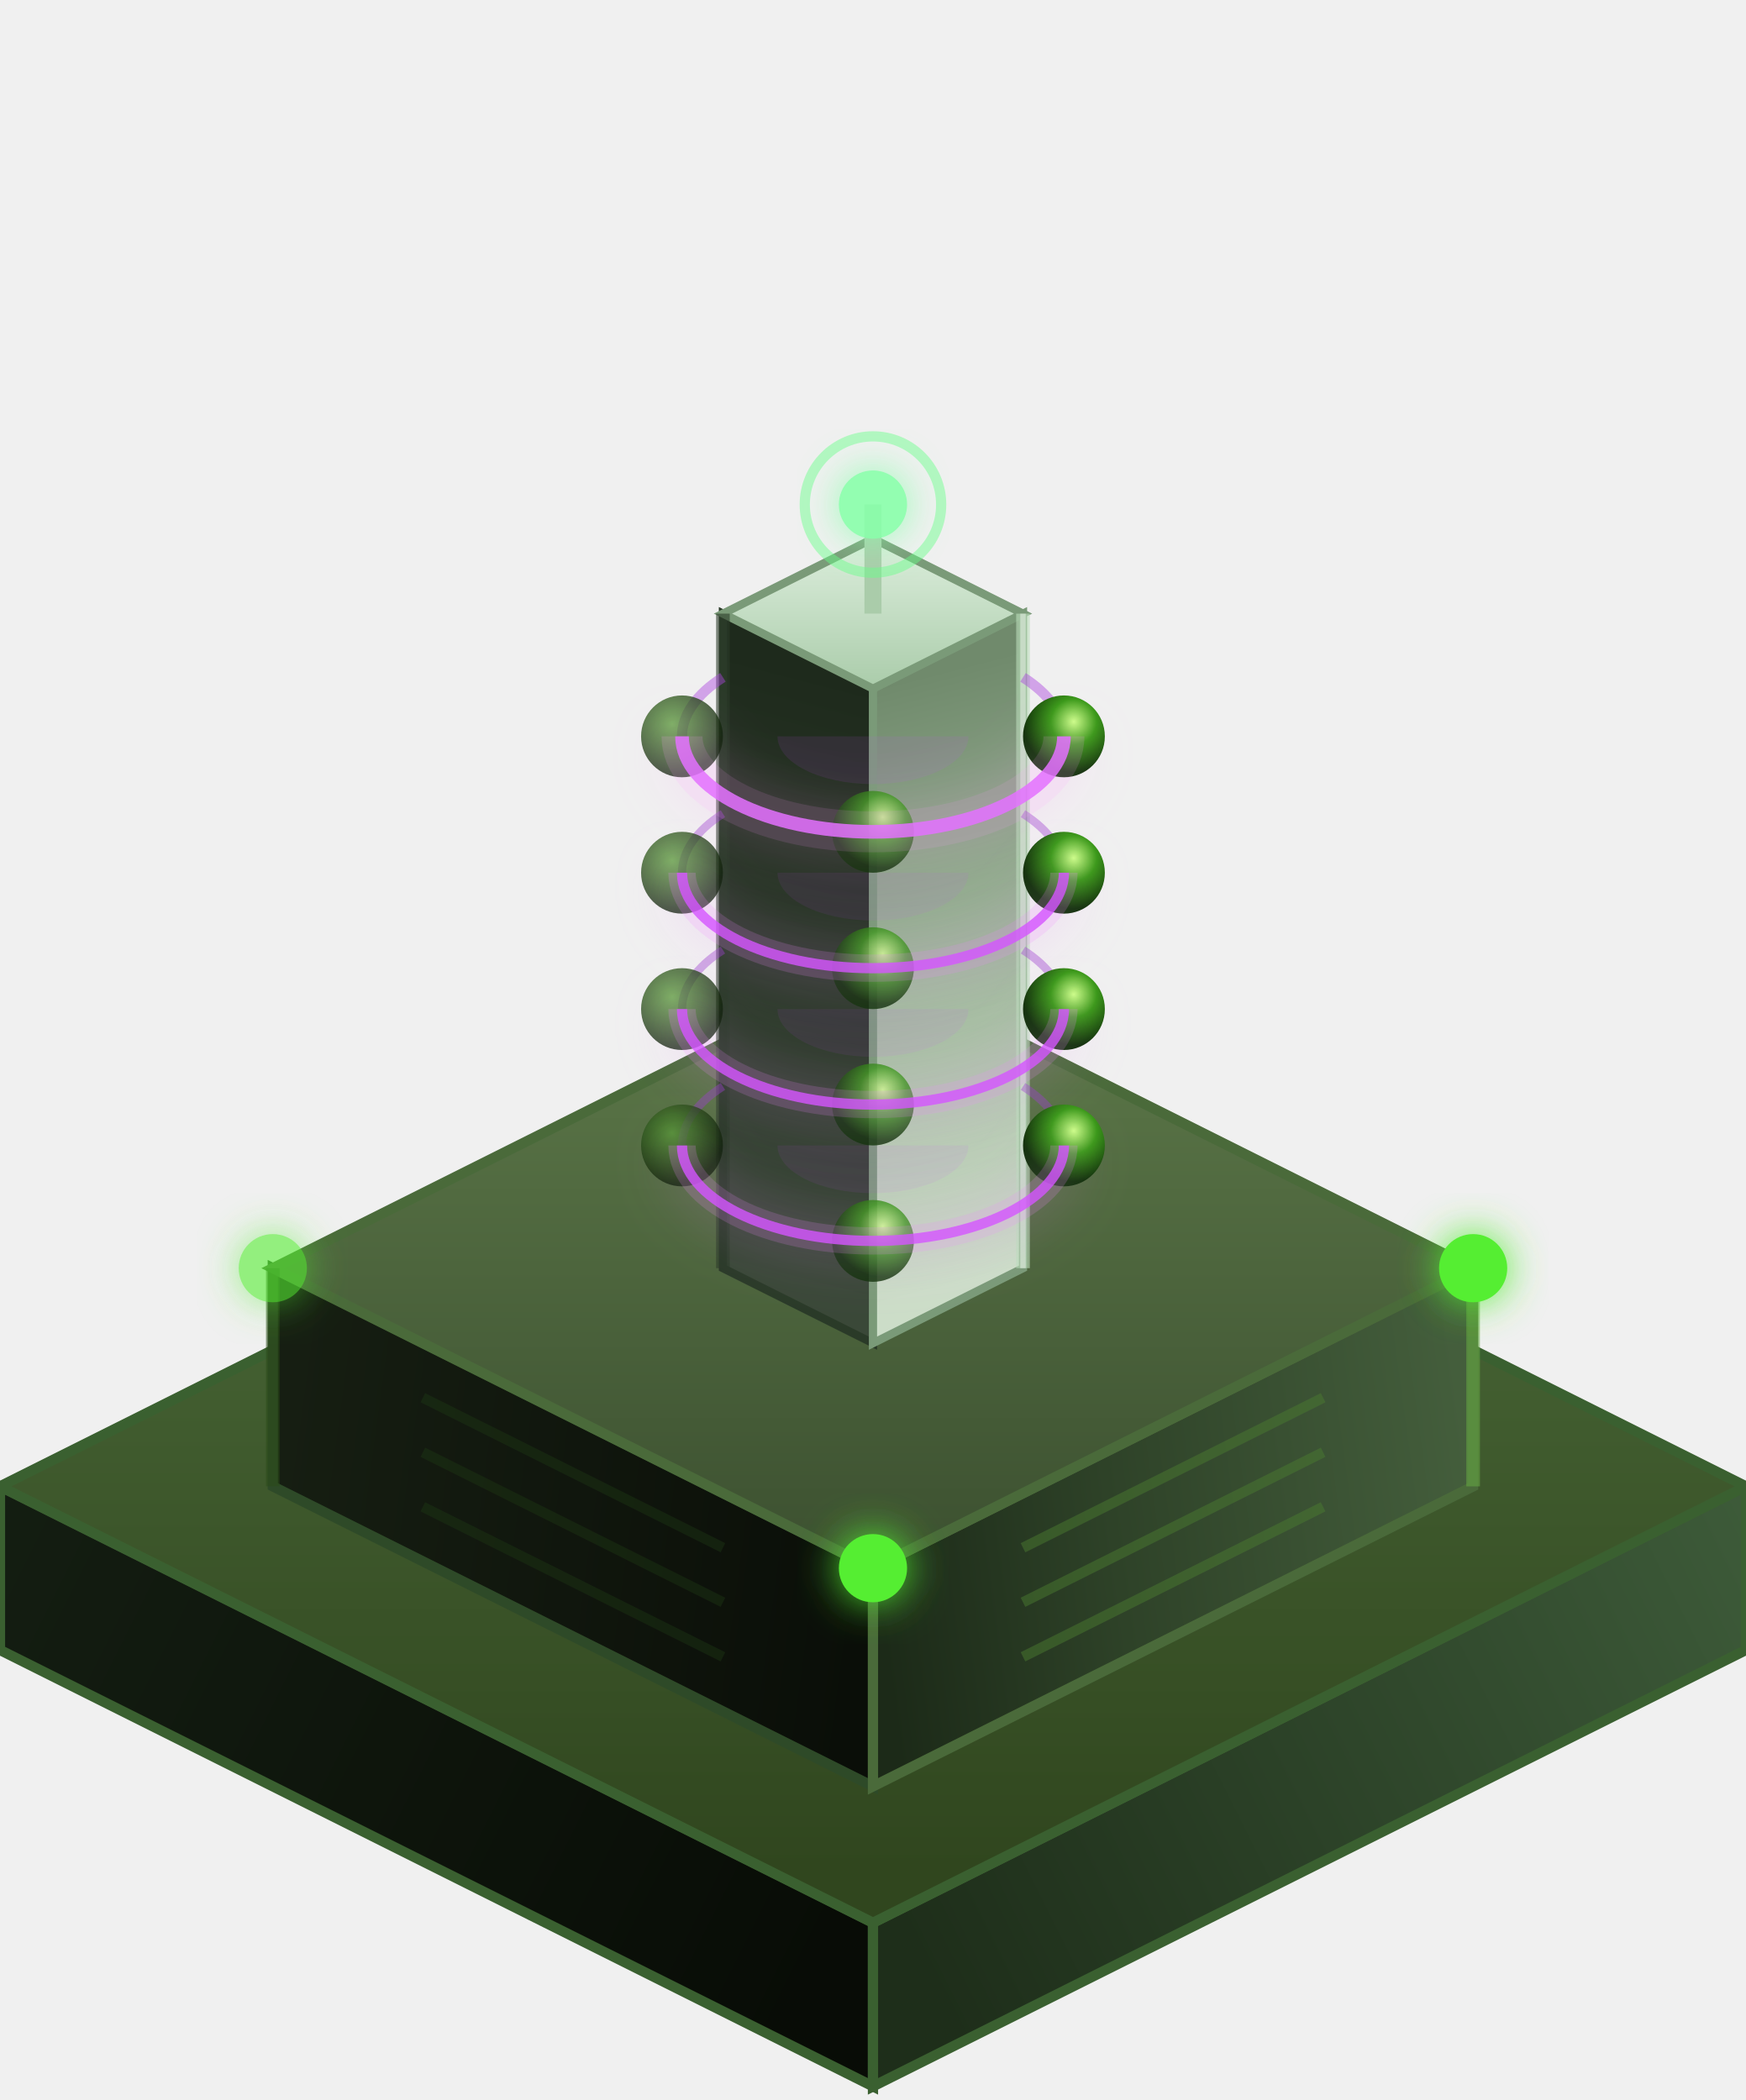
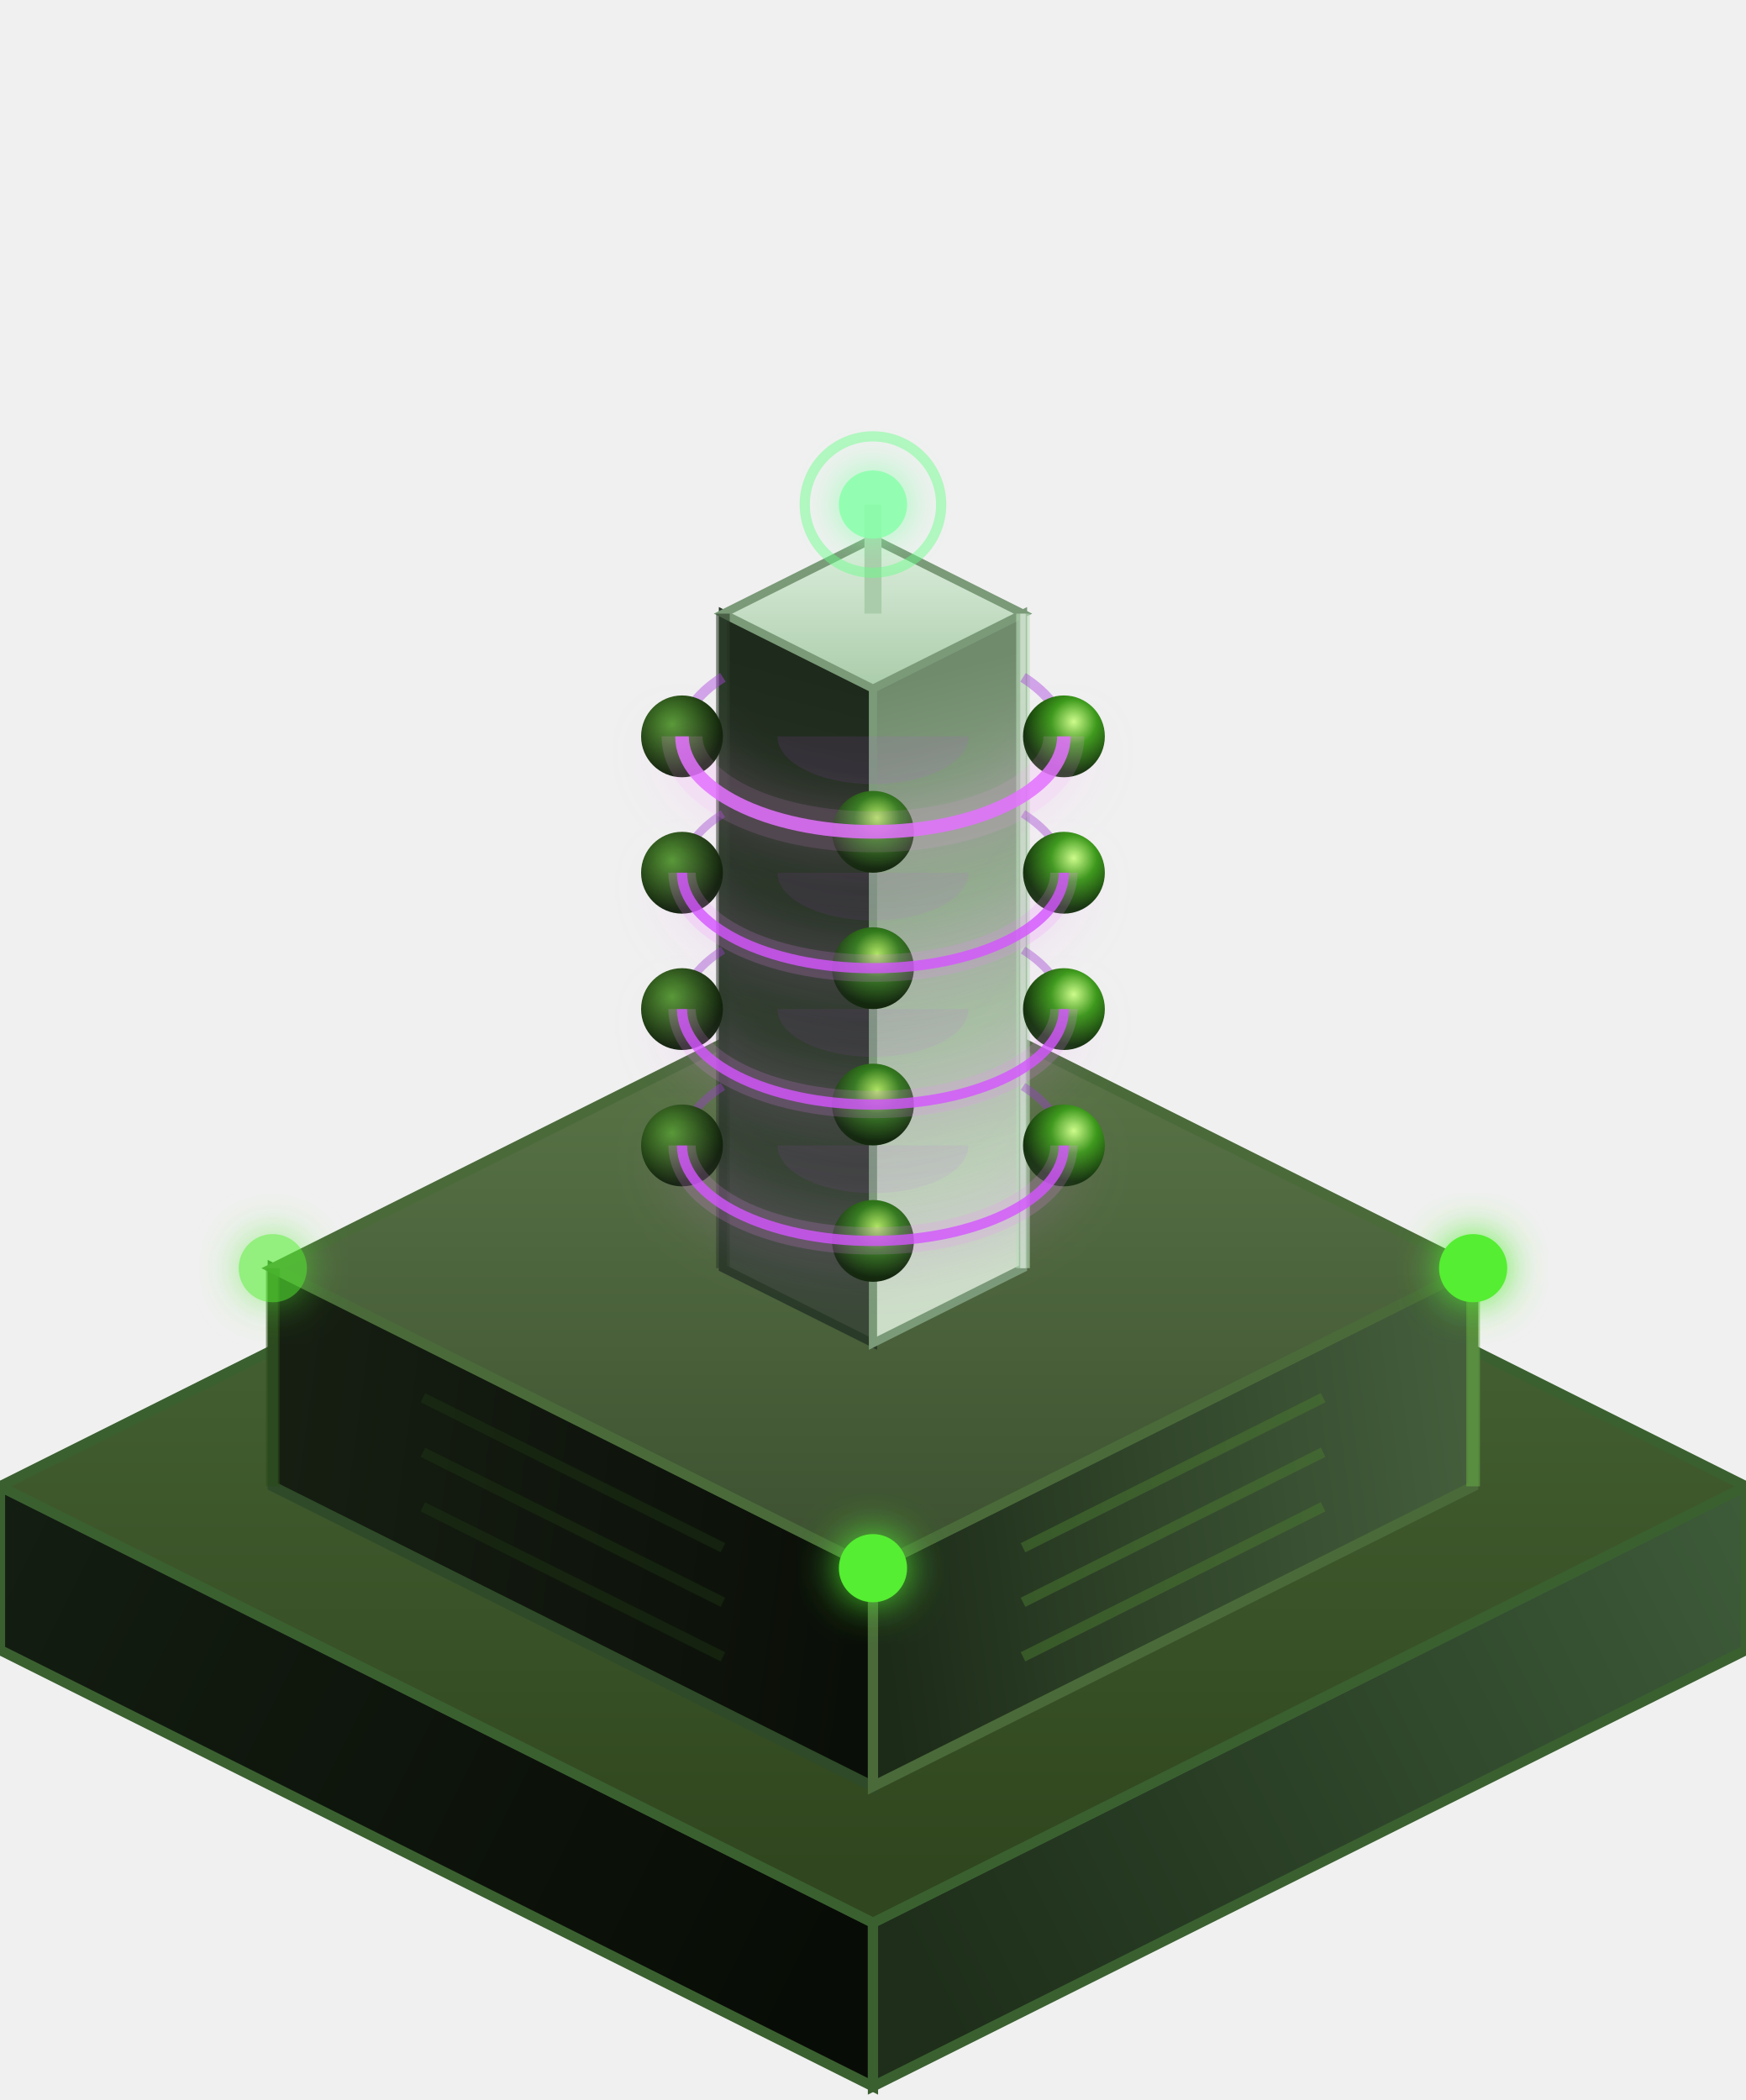
<svg xmlns="http://www.w3.org/2000/svg" viewBox="-128 -178 256 308" width="256" height="308">
  <defs>
    <linearGradient id="fR" gradientUnits="userSpaceOnUse" x1="128" y1="32" x2="0" y2="96">
      <stop offset="0%" stop-color="#3e5c3a" />
      <stop offset="100%" stop-color="#1e2e1a" />
    </linearGradient>
    <linearGradient id="fL" gradientUnits="userSpaceOnUse" x1="-128" y1="32" x2="0" y2="96">
      <stop offset="0%" stop-color="#141e12" />
      <stop offset="100%" stop-color="#080c06" />
    </linearGradient>
    <linearGradient id="fT" gradientUnits="userSpaceOnUse" x1="0" y1="-32" x2="0" y2="96">
      <stop offset="0%" stop-color="#50703e" />
      <stop offset="100%" stop-color="#30461e" />
    </linearGradient>
    <linearGradient id="bR" gradientUnits="userSpaceOnUse" x1="88" y1="4" x2="0" y2="16">
      <stop offset="0%" stop-color="#445e3c" />
      <stop offset="60%" stop-color="#2e4228" />
      <stop offset="100%" stop-color="#1c2a18" />
    </linearGradient>
    <linearGradient id="bL" gradientUnits="userSpaceOnUse" x1="-88" y1="4" x2="0" y2="16">
      <stop offset="0%" stop-color="#161e12" />
      <stop offset="100%" stop-color="#0a0e08" />
    </linearGradient>
    <linearGradient id="bT" gradientUnits="userSpaceOnUse" x1="0" y1="-72" x2="0" y2="16">
      <stop offset="0%" stop-color="#5e7a4a" />
      <stop offset="100%" stop-color="#3c5030" />
    </linearGradient>
    <linearGradient id="tR" gradientUnits="userSpaceOnUse" x1="22" y1="-53" x2="0" y2="-138">
      <stop offset="0%" stop-color="#ccddc8" />
      <stop offset="50%" stop-color="#a0b89c" />
      <stop offset="100%" stop-color="#708a6c" />
    </linearGradient>
    <linearGradient id="tL" gradientUnits="userSpaceOnUse" x1="-22" y1="-53" x2="0" y2="-138">
      <stop offset="0%" stop-color="#3a4838" />
      <stop offset="100%" stop-color="#1e2a1c" />
    </linearGradient>
    <linearGradient id="tTop" gradientUnits="userSpaceOnUse" x1="0" y1="-160" x2="0" y2="-138">
      <stop offset="0%" stop-color="#ddeedd" />
      <stop offset="100%" stop-color="#aaccaa" />
    </linearGradient>
    <radialGradient id="podLit" cx="62%" cy="32%" r="62%">
      <stop offset="0%" stop-color="#ccff88" />
      <stop offset="45%" stop-color="#3a9918" />
      <stop offset="100%" stop-color="#0e3006" />
+     </radialGradient>
+     <radialGradient id="podFront" cx="55%" cy="33%" r="62%">
+       <stop offset="0%" stop-color="#aaee55" />
+       <stop offset="45%" stop-color="#2a7a12" />
+       <stop offset="100%" stop-color="#0a2404" />
    </radialGradient>
    <radialGradient id="podDim" cx="38%" cy="35%" r="62%">
      <stop offset="0%" stop-color="#559933" />
      <stop offset="100%" stop-color="#0a1e04" />
    </radialGradient>
    <filter id="glow" x="-60%" y="-60%" width="220%" height="220%">
      <feGaussianBlur stdDeviation="3" result="blur" />
      <feMerge>
        <feMergeNode in="blur" />
        <feMergeNode in="SourceGraphic" />
      </feMerge>
    </filter>
    <filter id="softglow" x="-80%" y="-80%" width="260%" height="260%">
      <feGaussianBlur stdDeviation="6" result="blur" />
      <feMerge>
        <feMergeNode in="blur" />
        <feMergeNode in="SourceGraphic" />
      </feMerge>
    </filter>
    <filter id="ringbloom" x="-100%" y="-100%" width="300%" height="300%">
      <feGaussianBlur stdDeviation="4" result="blur" />
      <feMerge>
        <feMergeNode in="blur" />
        <feMergeNode in="SourceGraphic" />
      </feMerge>
    </filter>
  </defs>
  <polygon points="-128,64 0,128 0,104 -128,40" fill="url(#fL)" stroke="#3a6030" stroke-width="1.5" />
  <polygon points="128,64 0,128 0,104 128,40" fill="url(#fR)" stroke="#3a6030" stroke-width="1.5" />
  <polygon points="0,-24 128,40 0,104 -128,40" fill="url(#fT)" stroke="#3a6030" stroke-width="1.5" />
  <g transform="translate(0, 36)">
    <polygon points="-88,4 0,48 0,16 -88,-28" fill="url(#bL)" stroke="#2e4a28" stroke-width="1.5" />
    <polygon points="88,4 0,48 0,16 88,-28" fill="url(#bR)" stroke="#4a6a3a" stroke-width="1.5" />
    <polygon points="0,-72 88,-28 0,16 -88,-28" fill="url(#bT)" stroke="#4a6a3a" stroke-width="1.5" />
    <line x1="88" y1="4" x2="88" y2="-28" stroke="#66aa44" stroke-width="2" opacity="0.55" />
    <line x1="66" y1="7" x2="22" y2="29" stroke="#4a7a30" stroke-width="1.5" opacity="0.5" />
    <line x1="66" y1="-1" x2="22" y2="21" stroke="#4a7a30" stroke-width="1.5" opacity="0.5" />
    <line x1="66" y1="-9" x2="22" y2="13" stroke="#4a7a30" stroke-width="1.5" opacity="0.5" />
    <line x1="-88" y1="4" x2="-88" y2="-28" stroke="#2a4a18" stroke-width="2" opacity="0.55" />
    <line x1="-66" y1="7" x2="-22" y2="29" stroke="#1e3a14" stroke-width="1.5" opacity="0.4" />
    <line x1="-66" y1="-1" x2="-22" y2="21" stroke="#1e3a14" stroke-width="1.5" opacity="0.4" />
    <line x1="-66" y1="-9" x2="-22" y2="13" stroke="#1e3a14" stroke-width="1.5" opacity="0.4" />
    <circle cx="88" cy="-28" r="5" fill="#55ee33" filter="url(#glow)" />
    <circle cx="-88" cy="-28" r="5" fill="#55ee33" filter="url(#glow)" opacity="0.6" />
    <circle cx="0" cy="16" r="5" fill="#55ee33" filter="url(#glow)" />
    <g transform="translate(0, 25)">
      <polygon points="-22,-53 0,-42 0,-138 -22,-149" fill="url(#tL)" stroke="#2a3a28" stroke-width="1.2" />
      <polygon points="22,-53 0,-42 0,-138 22,-149" fill="url(#tR)" stroke="#7a9a78" stroke-width="1.2" />
      <polygon points="0,-160 22,-149 0,-138 -22,-149" fill="url(#tTop)" stroke="#7a9a78" stroke-width="1.2" />
      <line x1="22" y1="-53" x2="22" y2="-149" stroke="#bbddbb" stroke-width="2" opacity="0.6" />
      <line x1="22" y1="-53" x2="22" y2="-149" stroke="#ffffff" stroke-width="0.8" opacity="0.4" />
      <line x1="-22" y1="-53" x2="-22" y2="-149" stroke="#2a3a28" stroke-width="2" opacity="0.6" />
      <g transform="translate(0, 11)">
        <path d="M 28,-82   A 28,14 0 0,0 22,-90.66" fill="none" stroke="#993acc" stroke-width="1.2" opacity="0.4" />
        <path d="M -22,-90.66 A 28,14 0 0,0 -28,-82" fill="none" stroke="#993acc" stroke-width="1.2" opacity="0.4" />
        <path d="M 28,-102  A 28,14 0 0,0 22,-110.66" fill="none" stroke="#993acc" stroke-width="1.2" opacity="0.4" />
        <path d="M -22,-110.66 A 28,14 0 0,0 -28,-102" fill="none" stroke="#993acc" stroke-width="1.2" opacity="0.4" />
        <path d="M 28,-122  A 28,14 0 0,0 22,-130.66" fill="none" stroke="#993acc" stroke-width="1.2" opacity="0.4" />
        <path d="M -22,-130.66 A 28,14 0 0,0 -28,-122" fill="none" stroke="#993acc" stroke-width="1.2" opacity="0.4" />
        <path d="M 28,-142  A 28,14 0 0,0 22,-150.66" fill="none" stroke="#aa44dd" stroke-width="1.5" opacity="0.45" />
        <path d="M -22,-150.66 A 28,14 0 0,0 -28,-142" fill="none" stroke="#aa44dd" stroke-width="1.5" opacity="0.45" />
        <circle cx="28" cy="-82" r="6" fill="url(#podLit)" />
-         <circle cx="-28" cy="-82" r="6" fill="url(#podDim)" opacity="0.75" />
-         <circle cx="0" cy="-68" r="6" fill="url(#podLit)" opacity="0.8" />
+         <circle cx="-28" cy="-82" r="6" fill="url(#podDim)" />
+         <circle cx="0" cy="-68" r="6" fill="url(#podFront)" />
        <circle cx="28" cy="-102" r="6" fill="url(#podLit)" />
-         <circle cx="-28" cy="-102" r="6" fill="url(#podDim)" opacity="0.75" />
-         <circle cx="0" cy="-88" r="6" fill="url(#podLit)" opacity="0.8" />
+         <circle cx="-28" cy="-102" r="6" fill="url(#podDim)" />
+         <circle cx="0" cy="-88" r="6" fill="url(#podFront)" />
        <circle cx="28" cy="-122" r="6" fill="url(#podLit)" />
-         <circle cx="-28" cy="-122" r="6" fill="url(#podDim)" opacity="0.75" />
-         <circle cx="0" cy="-108" r="6" fill="url(#podLit)" opacity="0.8" />
+         <circle cx="-28" cy="-122" r="6" fill="url(#podDim)" />
+         <circle cx="0" cy="-108" r="6" fill="url(#podFront)" />
        <circle cx="28" cy="-142" r="6" fill="url(#podLit)" />
-         <circle cx="-28" cy="-142" r="6" fill="url(#podDim)" opacity="0.75" />
-         <circle cx="0" cy="-128" r="6" fill="url(#podLit)" opacity="0.8" />
+         <circle cx="-28" cy="-142" r="6" fill="url(#podDim)" />
+         <circle cx="0" cy="-128" r="6" fill="url(#podFront)" />
        <path d="M 28,-82  A 28,14 0 0,1 -28,-82" fill="none" stroke="#cc44ff" stroke-width="1.5" opacity="0.8" />
        <path d="M 28,-82  A 28,14 0 0,1 -28,-82" fill="none" stroke="#ee88ff" stroke-width="4" opacity="0.25" filter="url(#ringbloom)" />
        <path d="M 14,-82  A 14,7  0 0,1 -14,-82 Z" fill="#cc44ff" opacity="0.08" />
        <path d="M 28,-102 A 28,14 0 0,1 -28,-102" fill="none" stroke="#cc44ff" stroke-width="1.5" opacity="0.8" />
        <path d="M 28,-102 A 28,14 0 0,1 -28,-102" fill="none" stroke="#ee88ff" stroke-width="4" opacity="0.25" filter="url(#ringbloom)" />
        <path d="M 14,-102 A 14,7  0 0,1 -14,-102 Z" fill="#cc44ff" opacity="0.08" />
        <path d="M 28,-122 A 28,14 0 0,1 -28,-122" fill="none" stroke="#cc44ff" stroke-width="1.5" opacity="0.8" />
        <path d="M 28,-122 A 28,14 0 0,1 -28,-122" fill="none" stroke="#ee88ff" stroke-width="4" opacity="0.25" filter="url(#ringbloom)" />
        <path d="M 14,-122 A 14,7  0 0,1 -14,-122 Z" fill="#cc44ff" opacity="0.08" />
        <path d="M 28,-142 A 28,14 0 0,1 -28,-142" fill="none" stroke="#dd66ff" stroke-width="2" opacity="0.85" />
        <path d="M 28,-142 A 28,14 0 0,1 -28,-142" fill="none" stroke="#ff99ff" stroke-width="6" opacity="0.2" filter="url(#ringbloom)" />
        <path d="M 14,-142 A 14,7  0 0,1 -14,-142 Z" fill="#cc44ff" opacity="0.1" />
        <line x1="0" y1="-160" x2="0" y2="-176" stroke="#aaccaa" stroke-width="2.5" />
        <circle cx="0" cy="-176" r="5" fill="#88ffaa" opacity="0.9" filter="url(#glow)" />
        <circle cx="0" cy="-176" r="10" fill="none" stroke="#66ff88" stroke-width="1.5" opacity="0.45" />
      </g>
    </g>
  </g>
</svg>
